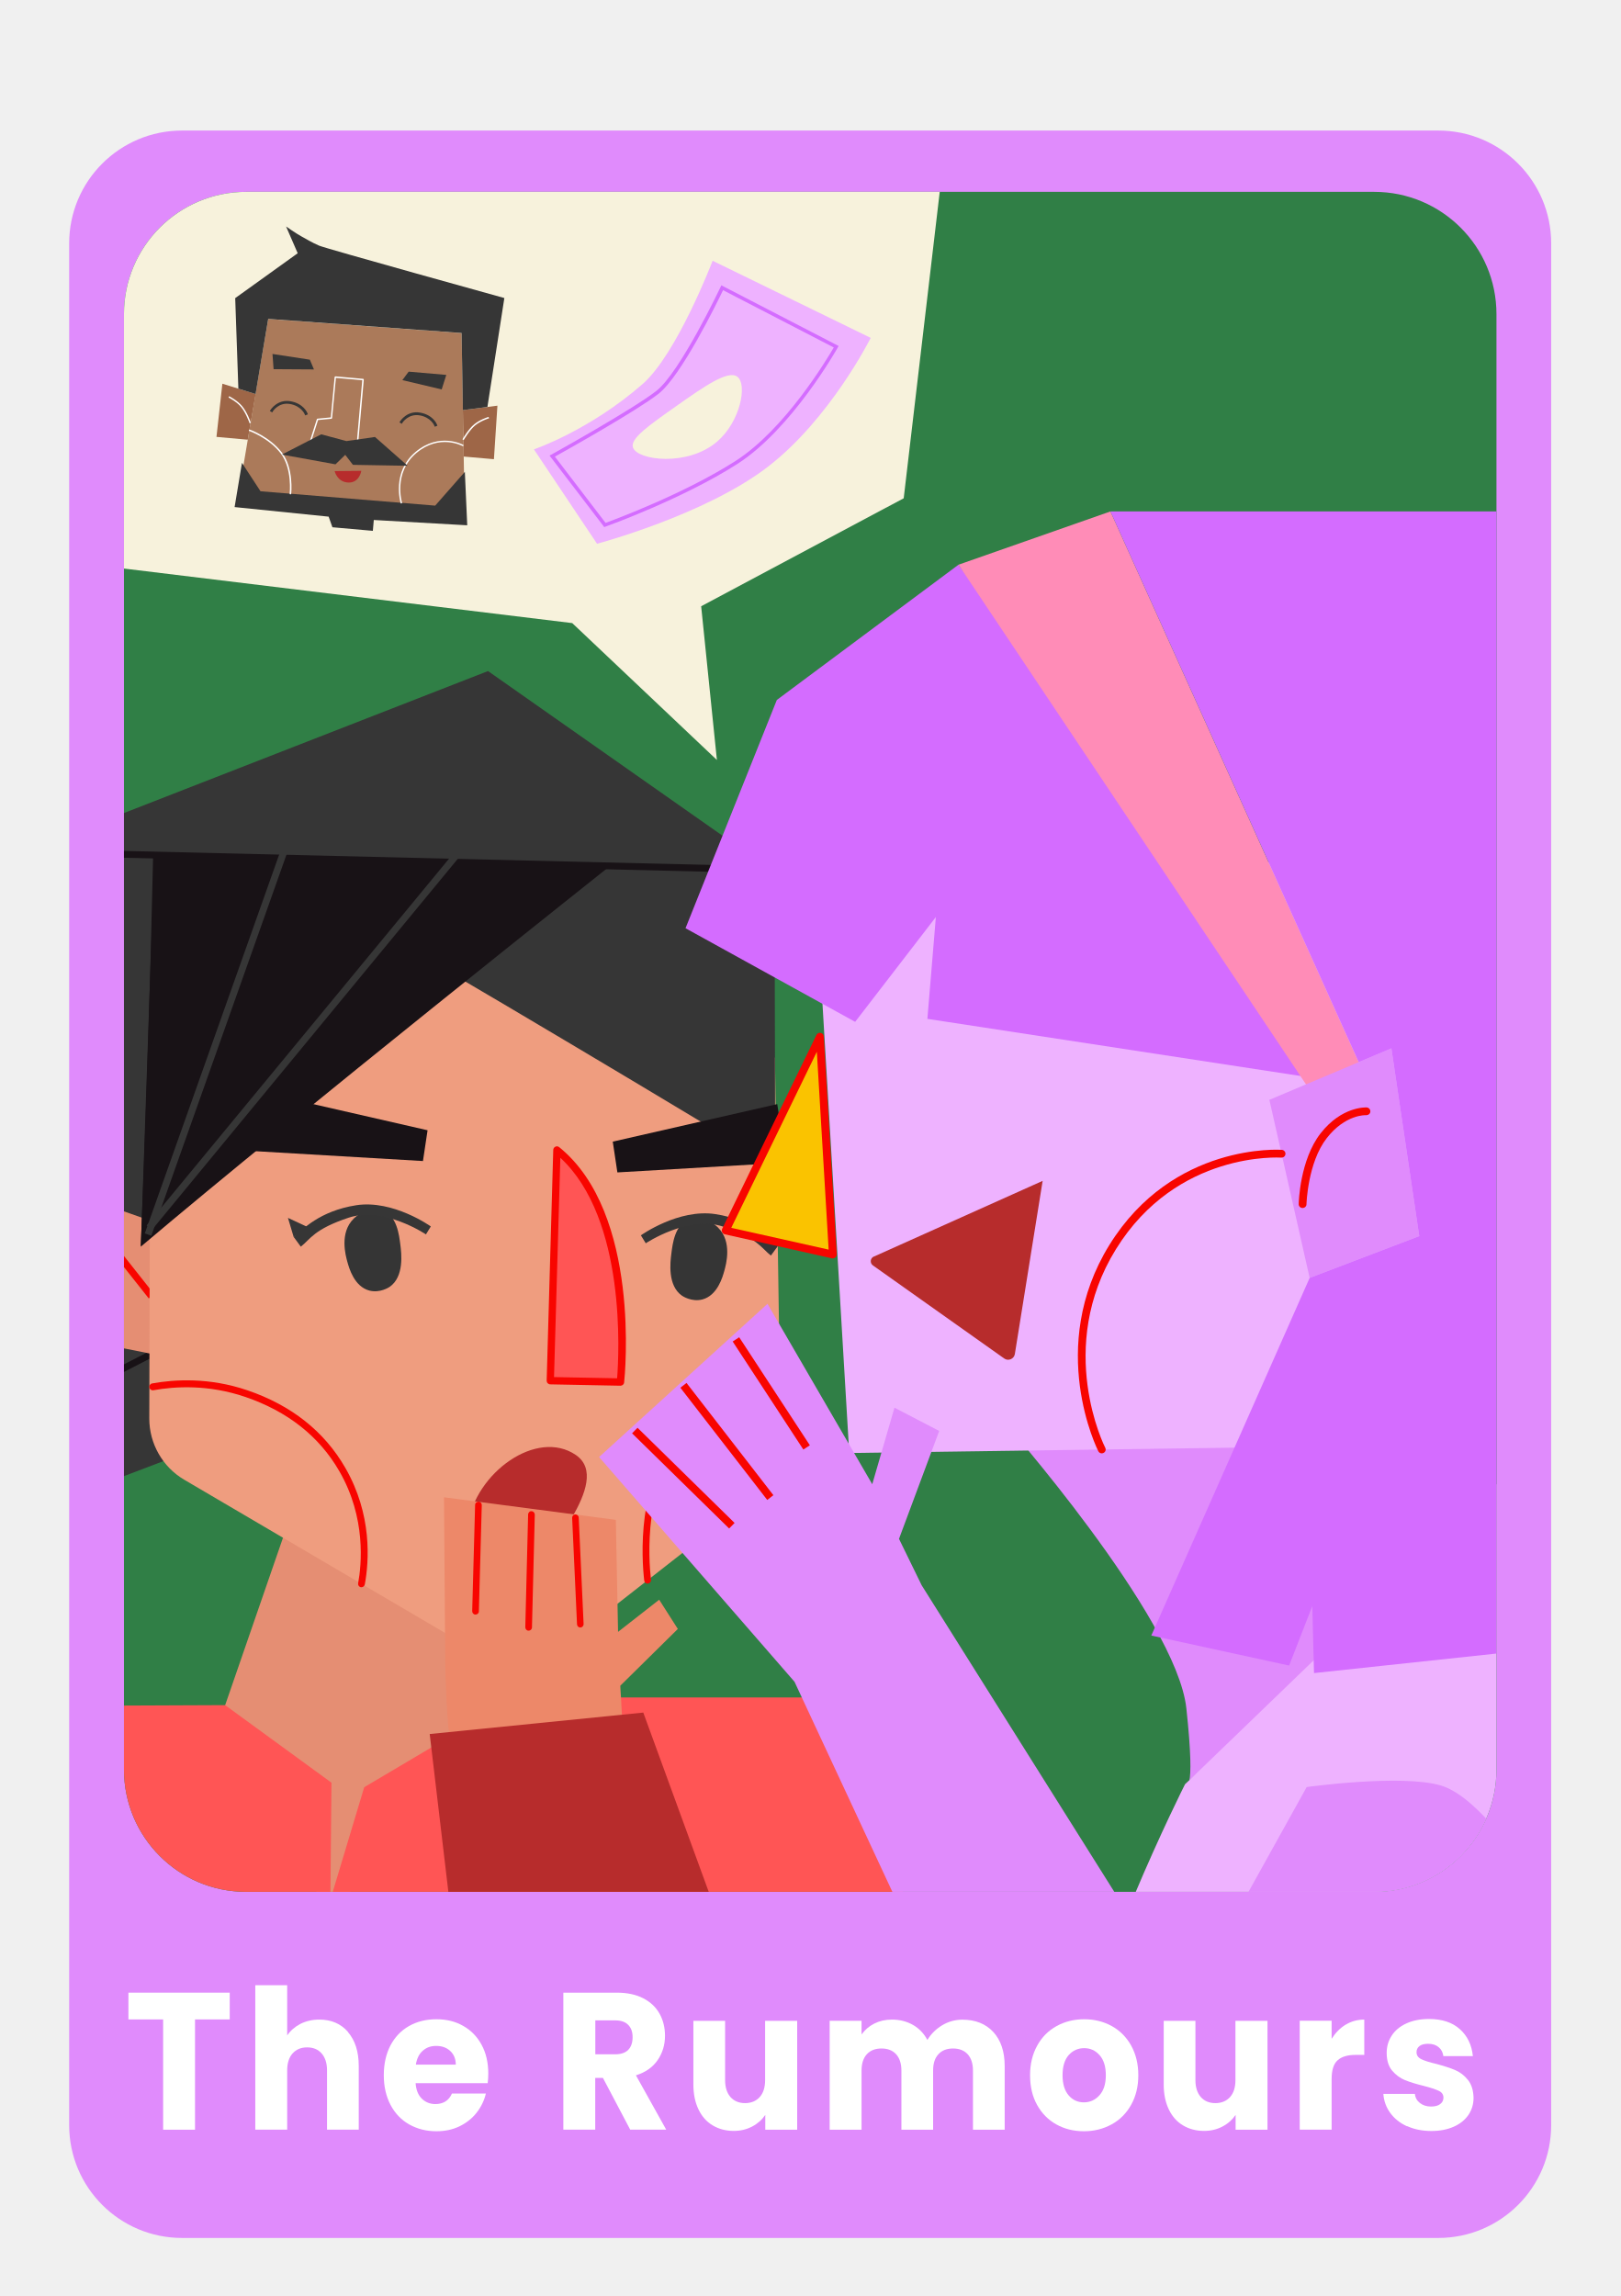
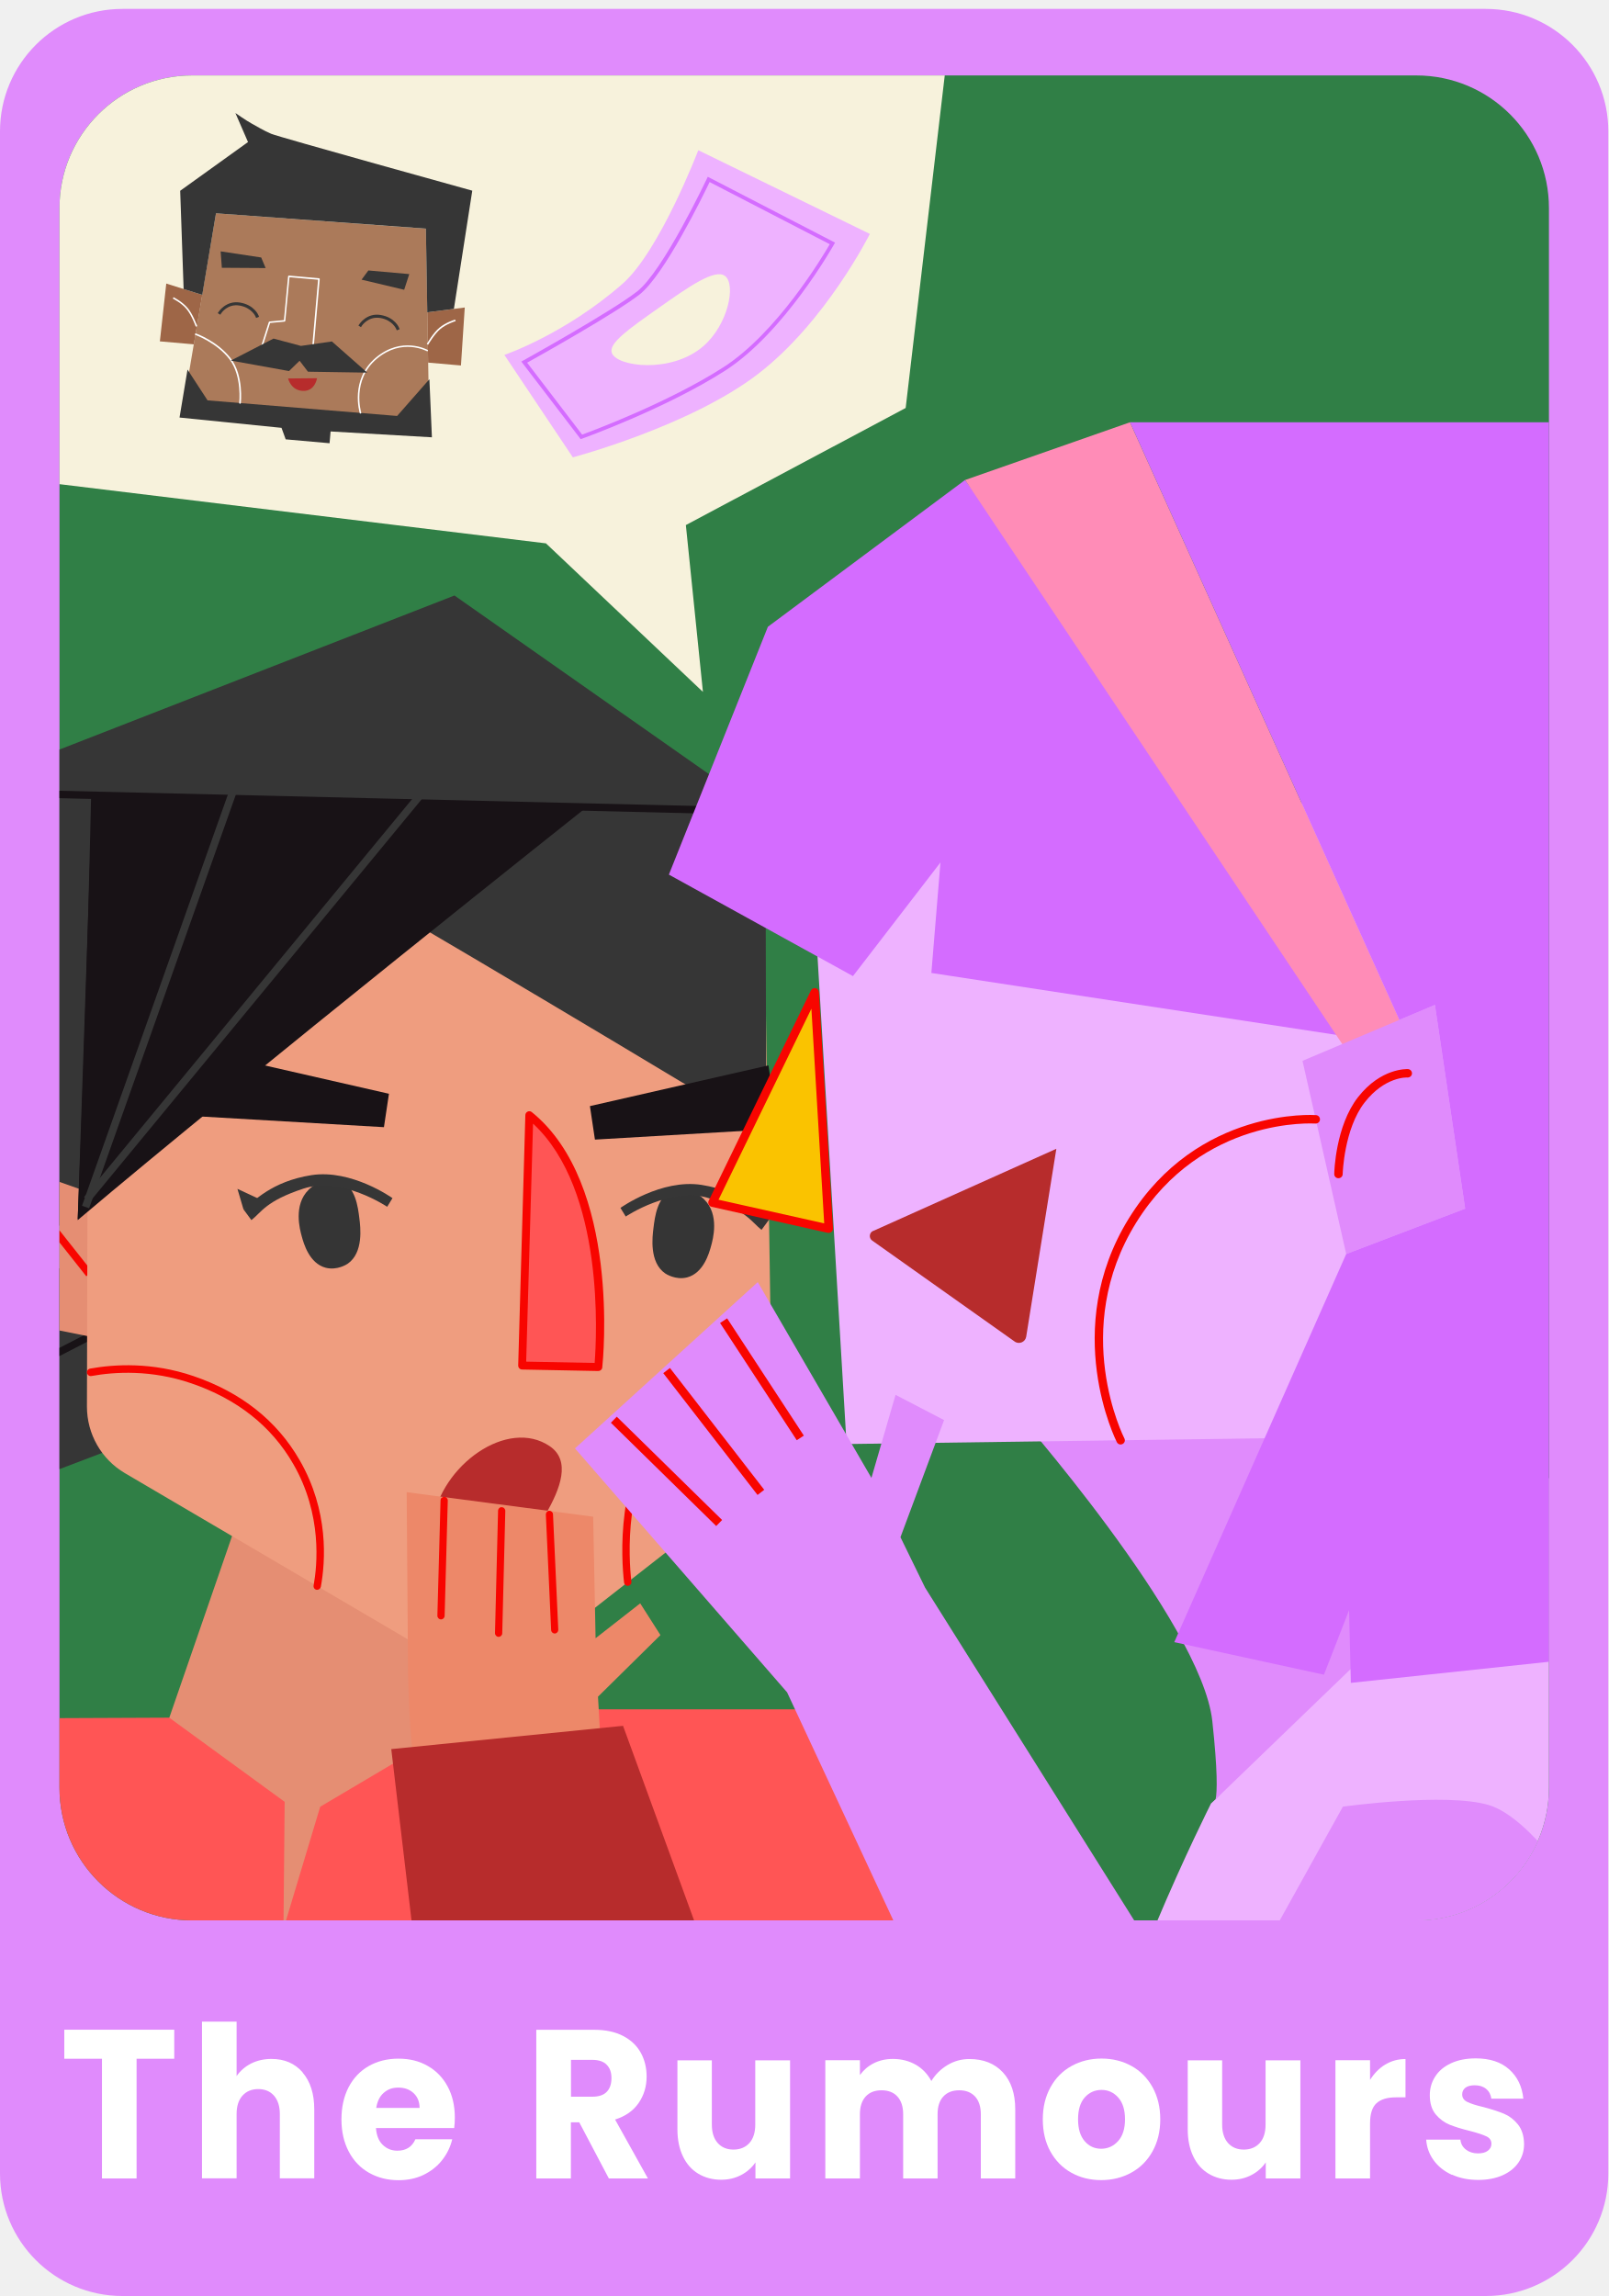
- <svg xmlns="http://www.w3.org/2000/svg" id="Layer_2" data-name="Layer 2" viewBox="0 0 189.52 268.55">
+ <svg xmlns="http://www.w3.org/2000/svg" id="Layer_2" data-name="Layer 2" viewBox="0 0 173.34 247.45">
  <defs>
    <style>
      .cls-1 {
        fill: #fff;
      }

      .cls-2 {
        fill: #181216;
      }

      .cls-3 {
        fill: #ef9d7f;
      }

      .cls-4 {
        fill: #363636;
      }

      .cls-5 {
        fill: #ed8869;
      }

      .cls-6 {
        fill: #eeb2ff;
      }

      .cls-7 {
        fill: #fac300;
      }

      .cls-8 {
        fill: #f55;
      }

      .cls-9 {
        fill: #e58e73;
      }

      .cls-10 {
        fill: #f7f2dc;
      }

      .cls-11 {
        fill: #f80500;
      }

      .cls-12 {
        fill: #ab7a5a;
      }

      .cls-13 {
        fill: #307f46;
      }

      .cls-14 {
        clip-path: url(#clippath);
      }

      .cls-15 {
        fill: #ff8cb7;
      }

      .cls-16 {
        fill: none;
      }

      .cls-17 {
        fill: #353535;
      }

      .cls-18 {
        fill: #9e6647;
      }

      .cls-19 {
        fill: #b72c2c;
      }

      .cls-20 {
        fill: #e08bfc;
      }

      .cls-21 {
        fill: #d46cff;
      }
    </style>
    <clipPath id="clippath">
-       <rect class="cls-16" x="14.5" y="22.44" width="160.53" height="198.84" rx="14.3" ry="14.3" />
+       <rect class="cls-16" x="6.41" y="8.13" width="160.53" height="198.84" rx="14.3" ry="14.3" />
    </clipPath>
  </defs>
-   <rect class="cls-20" x="8.09" y="15.27" width="173.34" height="246.49" rx="13.2" ry="13.2" />
+   <rect class="cls-20" y=".96" width="173.34" height="246.49" rx="13.2" ry="13.2" />
  <g>
-     <path class="cls-1" d="M26.87,233.07v3.13h-4.06v12.9h-3.73v-12.9h-4.06v-3.13h11.85Z" />
-     <path class="cls-1" d="M40.69,237.67c.84,.97,1.27,2.29,1.27,3.98v7.44h-3.71v-6.92c0-.85-.21-1.51-.63-1.99s-.99-.71-1.7-.71-1.28,.24-1.7,.71c-.42,.47-.63,1.13-.63,1.99v6.92h-3.73v-16.89h3.73v5.87c.38-.56,.9-1.01,1.55-1.35,.66-.33,1.39-.5,2.21-.5,1.4,0,2.52,.48,3.36,1.45Z" />
-     <path class="cls-1" d="M57.06,243.66h-8.45c.06,.79,.3,1.4,.73,1.81,.43,.42,.96,.63,1.58,.63,.93,0,1.58-.41,1.94-1.23h3.97c-.2,.84-.57,1.59-1.1,2.26s-1.2,1.19-2,1.58c-.8,.38-1.69,.57-2.68,.57-1.19,0-2.25-.27-3.19-.8-.93-.53-1.66-1.29-2.18-2.28-.52-.99-.79-2.15-.79-3.47s.26-2.48,.77-3.47c.52-.99,1.24-1.75,2.17-2.28,.93-.53,2-.8,3.21-.8s2.23,.26,3.14,.78c.92,.52,1.63,1.25,2.15,2.21s.78,2.08,.78,3.36c0,.37-.02,.75-.07,1.14Zm-3.75-2.17c0-.67-.22-1.2-.65-1.6s-.98-.59-1.64-.59-1.15,.19-1.58,.57c-.43,.38-.69,.92-.8,1.62h4.67Z" />
-     <path class="cls-1" d="M73.71,249.09l-3.19-6.05h-.9v6.05h-3.73v-16.02h6.26c1.21,0,2.24,.22,3.09,.66,.85,.44,1.49,1.05,1.91,1.81s.63,1.62,.63,2.57c0,1.07-.29,2.02-.86,2.85-.58,.84-1.42,1.43-2.54,1.78l3.54,6.35h-4.21Zm-4.08-8.81h2.31c.68,0,1.2-.17,1.54-.52,.34-.35,.51-.84,.51-1.48s-.17-1.09-.51-1.44c-.34-.35-.85-.53-1.54-.53h-2.31v3.97Z" />
-     <path class="cls-1" d="M93.24,236.36v12.74h-3.73v-1.73c-.38,.56-.89,1.02-1.54,1.36-.65,.34-1.36,.51-2.15,.51-.93,0-1.75-.22-2.47-.65s-1.27-1.06-1.66-1.88c-.39-.82-.59-1.79-.59-2.9v-7.44h3.71v6.92c0,.85,.21,1.51,.63,1.99,.42,.47,.99,.71,1.7,.71s1.3-.24,1.72-.71,.63-1.13,.63-1.99v-6.92h3.73Z" />
-     <path class="cls-1" d="M116.17,237.66c.89,.96,1.34,2.29,1.34,4v7.44h-3.71v-6.92c0-.82-.21-1.46-.62-1.91-.42-.45-.99-.67-1.71-.67s-1.3,.22-1.71,.67c-.42,.45-.62,1.08-.62,1.91v6.92h-3.71v-6.92c0-.82-.21-1.46-.62-1.91-.41-.45-.99-.67-1.71-.67s-1.3,.22-1.71,.67c-.41,.45-.62,1.08-.62,1.91v6.92h-3.73v-12.74h3.73v1.6c.38-.53,.87-.96,1.48-1.27s1.3-.47,2.07-.47c.92,0,1.73,.21,2.46,.62,.72,.41,1.28,1,1.69,1.76,.42-.7,1-1.27,1.72-1.71,.73-.44,1.52-.66,2.38-.66,1.51,0,2.72,.48,3.61,1.44Z" />
-     <path class="cls-1" d="M123.55,248.48c-.95-.53-1.7-1.29-2.25-2.28-.55-.99-.82-2.15-.82-3.47s.28-2.46,.83-3.46c.55-1,1.31-1.76,2.27-2.29,.96-.53,2.04-.8,3.23-.8s2.27,.27,3.23,.8c.96,.53,1.72,1.3,2.27,2.29,.55,1,.83,2.15,.83,3.46s-.28,2.46-.84,3.46-1.32,1.76-2.29,2.29c-.97,.53-2.05,.8-3.24,.8s-2.27-.27-3.22-.8Zm5.04-3.4c.5-.55,.75-1.33,.75-2.35s-.24-1.8-.73-2.35-1.09-.82-1.8-.82-1.33,.27-1.81,.81c-.48,.54-.72,1.33-.72,2.36s.24,1.8,.71,2.35,1.07,.82,1.78,.82,1.32-.27,1.82-.82Z" />
-     <path class="cls-1" d="M148.25,236.36v12.74h-3.73v-1.73c-.38,.56-.89,1.02-1.54,1.36-.65,.34-1.36,.51-2.15,.51-.93,0-1.75-.22-2.47-.65s-1.27-1.06-1.66-1.88c-.39-.82-.59-1.79-.59-2.9v-7.44h3.71v6.92c0,.85,.21,1.51,.63,1.99,.42,.47,.99,.71,1.7,.71s1.3-.24,1.72-.71,.63-1.13,.63-1.99v-6.92h3.73Z" />
-     <path class="cls-1" d="M157.39,236.82c.65-.4,1.38-.6,2.18-.6v4.13h-1.03c-.93,0-1.63,.21-2.09,.63-.47,.42-.7,1.15-.7,2.2v5.91h-3.73v-12.74h3.73v2.12c.44-.7,.98-1.25,1.64-1.66Z" />
-     <path class="cls-1" d="M164.57,248.7c-.83-.38-1.48-.9-1.96-1.56-.48-.66-.75-1.4-.81-2.23h3.69c.04,.44,.24,.8,.59,1.07,.35,.27,.78,.41,1.29,.41,.47,0,.83-.09,1.08-.29,.25-.19,.38-.44,.38-.74,0-.37-.18-.64-.55-.81-.36-.17-.95-.37-1.77-.58-.87-.21-1.6-.44-2.18-.67-.58-.24-1.08-.61-1.51-1.12-.42-.51-.63-1.2-.63-2.07,0-.73,.19-1.4,.58-2,.38-.6,.95-1.08,1.7-1.43,.75-.35,1.64-.53,2.67-.53,1.53,0,2.73,.4,3.61,1.19,.88,.79,1.39,1.84,1.52,3.15h-3.45c-.06-.44-.24-.79-.56-1.05-.31-.26-.72-.39-1.23-.39-.44,0-.77,.09-1,.26-.23,.18-.35,.42-.35,.72,0,.37,.19,.64,.56,.82s.95,.37,1.74,.55c.9,.24,1.64,.48,2.21,.72,.57,.24,1.07,.62,1.49,1.14,.43,.53,.65,1.23,.67,2.11,0,.75-.2,1.41-.6,2-.4,.59-.98,1.05-1.72,1.38-.75,.33-1.62,.5-2.61,.5-1.06,0-2.01-.19-2.84-.57Z" />
+     <path class="cls-1" d="M18.78,218.75v3.13h-4.06v12.9h-3.73v-12.9H6.93v-3.13h11.85Z" />
+     <path class="cls-1" d="M32.6,223.35c.84,.97,1.27,2.29,1.27,3.98v7.44h-3.71v-6.92c0-.85-.21-1.51-.63-1.99s-.99-.71-1.7-.71-1.28,.24-1.7,.71c-.42,.47-.63,1.13-.63,1.99v6.92h-3.73v-16.89h3.73v5.87c.38-.56,.9-1.01,1.55-1.35,.66-.33,1.39-.5,2.21-.5,1.4,0,2.52,.48,3.36,1.45Z" />
+     <path class="cls-1" d="M48.97,229.35h-8.45c.06,.79,.3,1.4,.73,1.81,.43,.42,.96,.63,1.58,.63,.93,0,1.58-.41,1.94-1.23h3.97c-.2,.84-.57,1.59-1.1,2.26s-1.2,1.19-2,1.58c-.8,.38-1.69,.57-2.68,.57-1.19,0-2.25-.27-3.19-.8-.93-.53-1.66-1.29-2.18-2.28-.52-.99-.79-2.15-.79-3.47s.26-2.48,.77-3.47c.52-.99,1.24-1.75,2.17-2.28,.93-.53,2-.8,3.21-.8s2.23,.26,3.14,.78c.92,.52,1.63,1.25,2.15,2.21s.78,2.08,.78,3.36c0,.37-.02,.75-.07,1.14Zm-3.75-2.17c0-.67-.22-1.2-.65-1.6s-.98-.59-1.64-.59-1.15,.19-1.58,.57c-.43,.38-.69,.92-.8,1.62h4.67Z" />
+     <path class="cls-1" d="M65.62,234.78l-3.19-6.05h-.9v6.05h-3.73v-16.02h6.26c1.21,0,2.24,.22,3.09,.66,.85,.44,1.49,1.05,1.91,1.81s.63,1.62,.63,2.57c0,1.07-.29,2.02-.86,2.85-.58,.84-1.42,1.43-2.54,1.78l3.54,6.35h-4.21Zm-4.08-8.81h2.31c.68,0,1.2-.17,1.54-.52,.34-.35,.51-.84,.51-1.48s-.17-1.09-.51-1.44c-.34-.35-.85-.53-1.54-.53h-2.31v3.97Z" />
+     <path class="cls-1" d="M85.15,222.04v12.74h-3.73v-1.73c-.38,.56-.89,1.02-1.54,1.36-.65,.34-1.36,.51-2.15,.51-.93,0-1.75-.22-2.47-.65s-1.27-1.06-1.66-1.88c-.39-.82-.59-1.79-.59-2.9v-7.44h3.71v6.92c0,.85,.21,1.51,.63,1.99,.42,.47,.99,.71,1.7,.71s1.3-.24,1.72-.71,.63-1.13,.63-1.99v-6.92h3.73Z" />
+     <path class="cls-1" d="M108.08,223.34c.89,.96,1.34,2.29,1.34,4v7.44h-3.71v-6.92c0-.82-.21-1.46-.62-1.91-.42-.45-.99-.67-1.71-.67s-1.3,.22-1.71,.67c-.42,.45-.62,1.08-.62,1.91v6.92h-3.71v-6.92c0-.82-.21-1.46-.62-1.91-.41-.45-.99-.67-1.71-.67s-1.3,.22-1.71,.67c-.41,.45-.62,1.08-.62,1.91v6.92h-3.73v-12.74h3.73v1.6c.38-.53,.87-.96,1.48-1.27s1.3-.47,2.07-.47c.92,0,1.73,.21,2.46,.62,.72,.41,1.28,1,1.69,1.76,.42-.7,1-1.27,1.72-1.71,.73-.44,1.52-.66,2.38-.66,1.51,0,2.72,.48,3.61,1.44Z" />
+     <path class="cls-1" d="M115.46,234.16c-.95-.53-1.7-1.29-2.25-2.28-.55-.99-.82-2.15-.82-3.47s.28-2.46,.83-3.46c.55-1,1.31-1.76,2.27-2.29,.96-.53,2.04-.8,3.23-.8s2.27,.27,3.23,.8c.96,.53,1.72,1.3,2.27,2.29,.55,1,.83,2.15,.83,3.46s-.28,2.46-.84,3.46-1.32,1.76-2.29,2.29c-.97,.53-2.05,.8-3.24,.8s-2.27-.27-3.22-.8Zm5.04-3.4c.5-.55,.75-1.33,.75-2.35s-.24-1.8-.73-2.35-1.09-.82-1.8-.82-1.33,.27-1.81,.81c-.48,.54-.72,1.33-.72,2.36s.24,1.8,.71,2.35,1.07,.82,1.78,.82,1.32-.27,1.82-.82Z" />
+     <path class="cls-1" d="M140.15,222.04v12.74h-3.73v-1.73c-.38,.56-.89,1.02-1.54,1.36-.65,.34-1.36,.51-2.15,.51-.93,0-1.75-.22-2.47-.65s-1.27-1.06-1.66-1.88c-.39-.82-.59-1.79-.59-2.9v-7.44h3.71v6.92c0,.85,.21,1.51,.63,1.99,.42,.47,.99,.71,1.7,.71s1.3-.24,1.72-.71,.63-1.13,.63-1.99v-6.92h3.73Z" />
+     <path class="cls-1" d="M149.3,222.51c.65-.4,1.38-.6,2.18-.6v4.13h-1.03c-.93,0-1.63,.21-2.09,.63-.47,.42-.7,1.15-.7,2.2v5.91h-3.73v-12.74h3.73v2.12c.44-.7,.98-1.25,1.64-1.66Z" />
+     <path class="cls-1" d="M156.48,234.39c-.83-.38-1.48-.9-1.96-1.56-.48-.66-.75-1.4-.81-2.23h3.69c.04,.44,.24,.8,.59,1.07,.35,.27,.78,.41,1.29,.41,.47,0,.83-.09,1.08-.29,.25-.19,.38-.44,.38-.74,0-.37-.18-.64-.55-.81-.36-.17-.95-.37-1.77-.58-.87-.21-1.6-.44-2.18-.67-.58-.24-1.08-.61-1.51-1.12-.42-.51-.63-1.2-.63-2.07,0-.73,.19-1.4,.58-2,.38-.6,.95-1.08,1.7-1.43,.75-.35,1.64-.53,2.67-.53,1.53,0,2.73,.4,3.61,1.19,.88,.79,1.39,1.84,1.52,3.15h-3.45c-.06-.44-.24-.79-.56-1.05-.31-.26-.72-.39-1.23-.39-.44,0-.77,.09-1,.26-.23,.18-.35,.42-.35,.72,0,.37,.19,.64,.56,.82s.95,.37,1.74,.55c.9,.24,1.64,.48,2.21,.72,.57,.24,1.07,.62,1.49,1.14,.43,.53,.65,1.23,.67,2.11,0,.75-.2,1.41-.6,2-.4,.59-.98,1.05-1.72,1.38-.75,.33-1.62,.5-2.61,.5-1.06,0-2.01-.19-2.84-.57Z" />
  </g>
-   <rect class="cls-13" x="14.5" y="22.44" width="160.53" height="198.84" rx="14.3" ry="14.3" />
+   <rect class="cls-13" x="6.41" y="8.13" width="160.53" height="198.84" rx="14.3" ry="14.3" />
  <g class="cls-14">
    <g>
      <g>
        <g>
-           <polygon class="cls-4" points="6.45 151 -6.57 156.83 1.98 177.41 20.61 170.33 18.95 151 6.45 151" />
-           <path class="cls-2" d="M5.47,176.02l-2.23-10.3c-.04-.17,.05-.35,.21-.44l15.11-7.79,.36,.7-14.84,7.65,2.17,10.01-.77,.17Z" />
-           <path class="cls-2" d="M3.37,176.94l-3.9-12.62c-.05-.15,0-.31,.11-.41l9.46-8.51,.53,.59L.3,164.33l3.82,12.38-.75,.23Z" />
-         </g>
-         <polygon class="cls-4" points="89.68 101.38 57.08 78.49 3.82 99.26 9.68 143.57 23.91 151.92 89.68 101.38" />
-         <g>
-           <polygon class="cls-9" points="17.65 142.8 7.36 139.16 6.27 156.07 17.65 158.34 17.65 142.8" />
-           <path class="cls-11" d="M17.4,151.87l-4.86-6.14-2.9-1.21,.31-.74,3,1.25c.06,.03,.12,.07,.16,.12l4.92,6.22-.63,.5Z" />
-         </g>
-         <polygon class="cls-9" points="33.86 177.66 24.69 204.2 38.64 223.49 58.69 204.2 63.07 189.09 33.86 177.66" />
-         <path class="cls-8" d="M95.08,198.54c11.01,23.91,32.64,69.78,32.64,69.78l-152.15-1.72L-6.19,199.58l32.52-.14,12.44,9.07-.13,13.7,3.96-13.17,17.73-10.5" />
-         <path class="cls-3" d="M17.57,123.46l-.11,42.45c0,2.94,1.55,5.67,4.08,7.16l35.87,21.07c2.22,1.3,5.01,1.12,7.03-.47l22.86-17.88c2.58-2.02,4.06-5.14,4-8.42l-.66-43.64-31.77-19.19-41.3,18.91Z" />
-         <path class="cls-4" d="M45.7,109.72c15.48,8.91,44.97,26.7,44.97,26.7l-.08-35.04s-23.71,.23-33.87-.13c-3.66,3.17-7.36,5.31-11.02,8.47Z" />
-         <g>
-           <path class="cls-8" d="M65.13,134.51c-.26,8.99-.77,26.98-.77,26.98l8.21,.16s2.07-19.46-7.44-27.14Z" />
-           <path class="cls-11" d="M72.57,162.08h0l-8.21-.16c-.11,0-.22-.05-.3-.13-.08-.08-.12-.19-.12-.31l.77-26.98c0-.16,.1-.31,.25-.38,.15-.07,.32-.05,.45,.06,9.57,7.74,7.68,26.72,7.59,27.52-.02,.22-.21,.38-.43,.38Zm-7.77-1.01l7.38,.14c.21-2.7,1.11-18.62-6.64-25.79l-.74,25.65Z" />
-         </g>
-         <path class="cls-11" d="M42.28,185.65s-.05,0-.07,0c-.22-.04-.36-.25-.32-.47,.39-2.12,.96-7.64-2.2-13.1-2.35-4.08-6.05-7-11-8.69-4.31-1.47-8.22-1.24-10.75-.78-.22,.04-.43-.11-.47-.33s.11-.43,.33-.47c2.62-.47,6.68-.72,11.15,.81,5.13,1.75,8.98,4.8,11.43,9.05,3.17,5.49,2.79,10.91,2.29,13.65-.04,.19-.21,.33-.4,.33Z" />
-         <path class="cls-11" d="M75.75,185.23c-.2,0-.38-.15-.4-.36-.3-2.6-.89-11.58,4.12-17.82,3.88-4.82,8.87-6.58,11.5-7.21,.22-.06,.43,.08,.48,.3,.05,.22-.08,.43-.3,.48-2.53,.6-7.34,2.29-11.06,6.93-4.82,5.99-4.24,14.7-3.95,17.22,.03,.22-.13,.42-.35,.45-.02,0-.03,0-.05,0Z" />
-         <path class="cls-2" d="M71.58,101s-36.72,29.15-55.1,44.7c.5-14.34,1.55-45.11,1.55-45.11l53.56,.41Z" />
-         <polygon class="cls-2" points="49.47 135.8 29.75 134.64 30.77 127.8 50.01 132.2 49.47 135.8" />
-         <polygon class="cls-2" points="72.21 137.13 91.94 135.98 90.91 129.14 71.67 133.53 72.21 137.13" />
-         <path class="cls-19" d="M67.35,170.18c-4.55-3.11-11.74,2.05-12.64,8.19-.9,6.14,8.93,6.36,8.64,5.36-.46-1.57,8.55-10.44,4-13.55Z" />
-         <g>
-           <g>
-             <path class="cls-5" d="M52.76,204.31c-.52-2.09-.68-9.49-.68-9.49l-.15-19.69,20.1,2.64,.26,13.1,4.81-3.76,2.18,3.42-6.73,6.64,.37,6.47s-.33,.45-.44,.57c-6.57,.03-13.15,.07-19.72,.1Z" />
-             <path class="cls-11" d="M55.62,188.85h-.01c-.21,0-.38-.18-.38-.4l.34-12.43c0-.21,.15-.36,.4-.38,.21,0,.38,.18,.38,.4l-.34,12.43c0,.21-.18,.38-.39,.38Z" />
-             <path class="cls-11" d="M67.88,190.36c-.21,0-.38-.16-.39-.37l-.57-12.46c0-.21,.16-.39,.37-.4,.2,0,.39,.16,.4,.37l.57,12.46c0,.21-.16,.39-.37,.4h-.02Z" />
-             <path class="cls-11" d="M61.82,190.73h0c-.21,0-.38-.18-.38-.4l.33-13.19c0-.21,.2-.42,.4-.38,.21,0,.38,.18,.38,.4l-.33,13.19c0,.21-.18,.38-.39,.38Z" />
-           </g>
-           <path class="cls-19" d="M50.26,202.82s7.01,59.33,10.52,88.99l39.39-23.21c-8.31-22.76-24.93-68.29-24.93-68.29l-24.99,2.51Z" />
-         </g>
-         <g>
-           <path class="cls-17" d="M41.37,142.54c-1.69,1.65-.94,4.33-.75,5.02,.21,.77,.81,2.92,2.58,3.39,1.25,.32,2.31-.39,2.37-.43,1.73-1.19,1.38-3.95,1.26-4.9-.15-1.23-.42-3.39-2.02-4.02-1.22-.48-2.65,.16-3.45,.94Z" />
-           <path class="cls-4" d="M35.18,145.82c1.12-.87,1.53-2.05,5.62-3.4s9.02,1.96,9.02,1.96l.57-.93s-4.4-3.15-8.73-2.48c-4.33,.68-6.28,2.87-7.31,3.71l.83,1.13Z" />
-           <polygon class="cls-4" points="33.68 142.45 34.35 144.69 36.09 143.57 33.68 142.45" />
-         </g>
-         <g>
-           <path class="cls-17" d="M83.98,143.58c1.69,1.65,.94,4.33,.75,5.02-.21,.77-.81,2.92-2.58,3.39-1.25,.32-2.31-.39-2.37-.43-1.73-1.19-1.38-3.95-1.26-4.9,.15-1.23,.42-3.39,2.02-4.02,1.22-.48,2.65,.16,3.45,.94Z" />
-           <path class="cls-4" d="M90.17,146.86c-1.12-.87-1.53-2.05-5.62-3.4-4.08-1.34-9.02,1.96-9.02,1.96l-.57-.93s4.4-3.15,8.73-2.48c4.33,.68,6.28,2.87,7.31,3.71l-.83,1.13Z" />
-           <polygon class="cls-4" points="91.67 143.49 91 145.73 89.26 144.61 91.67 143.49" />
-         </g>
-         <g>
-           <path class="cls-2" d="M71.6,101.09s-36.75,29.17-55.14,44.73c.46-11.09,.84-22.27,1.15-33.56,.11-4.09,.21-8.17,.3-12.24,17.89,.36,35.79,.72,53.68,1.08Z" />
-           <rect class="cls-2" x="46.9" y="57.38" width=".8" height="86.66" transform="translate(-54.52 145.59) rotate(-88.63)" />
-           <rect class="cls-4" x=".51" y="120.21" width="50.5" height=".81" transform="translate(-96.53 104.56) rotate(-70.47)" />
-           <polygon class="cls-4" points="17.78 143.84 17.15 143.33 17.41 143.01 53.96 98.69 54.58 99.2 54.32 99.51 17.78 143.84" />
-         </g>
-       </g>
-       <polygon class="cls-10" points="13.29 12.83 110.18 20.17 105.7 58.28 82.01 70.91 83.85 88.89 66.93 72.88 8.09 65.72 13.29 12.83" />
-       <g>
-         <path class="cls-20" d="M117.11,165.93s20.5,23.2,21.65,33.89c1.15,10.69-.16,8.9-.16,8.9l32.51-28.81-14.54-20.44-39.45,6.45Z" />
-         <polygon class="cls-6" points="94.86 94.93 99.33 169.95 173.02 168.92 170.13 106.82 112.41 91.01 94.86 94.93" />
-         <polygon class="cls-21" points="112.11 66.05 90.86 81.87 80.18 108.57 100.02 119.52 109.46 107.26 108.47 119.17 157.2 126.63 112.11 66.05" />
-         <polygon class="cls-15" points="112.11 66.05 129.88 59.82 159.43 125.38 153.24 127.56 112.11 66.05" />
-         <polygon class="cls-20" points="148.47 128.64 162.74 122.62 166 144.58 153.18 149.47 148.47 128.64" />
-         <g>
-           <polygon class="cls-7" points="95.89 121.27 84.87 143.93 97.41 146.74 95.89 121.27" />
-           <path class="cls-11" d="M97.41,147.19s-.07,0-.1-.01l-12.53-2.81c-.14-.03-.25-.12-.31-.25-.06-.12-.06-.27,0-.4l11.02-22.66c.09-.19,.29-.29,.5-.25,.2,.04,.35,.21,.36,.42l1.52,25.47c0,.14-.05,.28-.16,.37-.08,.07-.19,.11-.29,.11Zm-11.88-3.58l11.39,2.55-1.38-23.14-10.01,20.59Z" />
-         </g>
-         <path class="cls-6" d="M138.59,208.72s-11.4,22.6-13.32,36.26c-1.93,13.66-2.71,59.44-2.71,59.44l101.27-22.92-40.84-115.59-44.4,42.81Z" />
-         <path class="cls-11" d="M152.35,141.29h-.01c-.25,0-.45-.21-.44-.46,0-.21,.14-5.17,2.56-8.27,2.47-3.16,5.27-3.03,5.39-3.03,.25,.02,.44,.23,.43,.48-.02,.25-.21,.42-.48,.43-.1-.02-2.46-.09-4.62,2.68-2.23,2.86-2.37,7.68-2.37,7.73,0,.25-.21,.44-.45,.44Z" />
-         <polygon class="cls-21" points="129.88 59.82 158.92 124.23 162.74 122.62 166 144.58 153.18 149.47 134.66 191.3 150.78 194.81 153.49 187.85 153.69 195.69 178.65 193.02 178.93 183.67 185.22 191.54 212.09 178.72 186.78 116.62 177.6 59.82 129.88 59.82" />
-         <path class="cls-19" d="M102.2,146.98l19.75-8.86-3.25,20.25c-.09,.58-.77,.87-1.25,.52l-15.35-10.88c-.38-.27-.32-.85,.1-1.04Z" />
-         <path class="cls-11" d="M128.86,169.99c-.16,0-.32-.09-.4-.25-.06-.12-6.12-12.14,1.3-24.13,7.43-12,20.05-11.13,20.17-11.12,.25,.02,.44,.24,.42,.49-.02,.25-.23,.43-.49,.42-.12,0-12.19-.82-19.33,10.7-7.15,11.55-1.32,23.12-1.26,23.23,.12,.22,.03,.5-.2,.61-.07,.03-.14,.05-.21,.05Z" />
-         <path class="cls-20" d="M152.84,209.02s11.08-1.54,15.69-.18c4.61,1.36,10.06,10.06,10.06,10.06l-31.53,71.12-30.84-15.06,36.62-65.95Z" />
-         <g>
-           <path class="cls-20" d="M145.41,245.28s-4.74,10.13-8.39,13.25c-3.65,3.13-13.92,2.95-13.92,2.95l-30.17-64.77-22.86-26.29,19.7-17.92,12.25,21.1,2.6-8.95,5.23,2.72-4.7,12.62,2.65,5.43,37.6,59.84Z" />
-           <g>
-             <line class="cls-20" x1="86.33" y1="157.03" x2="94.1" y2="168.91" />
-             <rect class="cls-11" x="89.76" y="155.42" width=".91" height="15.1" transform="translate(-74.5 75.98) rotate(-33.19)" />
-           </g>
-           <g>
-             <line class="cls-20" x1="80.22" y1="162.39" x2="89.83" y2="174.79" />
-             <rect class="cls-11" x="84.57" y="160.29" width=".91" height="16.6" transform="translate(-85.41 87.32) rotate(-37.74)" />
-           </g>
-           <g>
-             <line class="cls-20" x1="74.57" y1="167.64" x2="85.28" y2="178.13" />
-             <rect class="cls-11" x="79.47" y="164.93" width=".91" height="15.9" transform="translate(-99.47 108.91) rotate(-45.56)" />
-           </g>
-         </g>
-       </g>
-       <g>
-         <polygon class="cls-12" points="31.37 37.31 53.99 38.96 54.37 61.2 27.67 59.18 31.37 37.31" />
-         <g>
-           <polygon class="cls-18" points="54.14 47.97 58.18 47.45 57.77 53.71 54.23 53.4 54.14 47.97" />
-           <path class="cls-1" d="M54.23,51.47l-.14-.08,.04-.07s.65-1.13,1.33-1.69c.67-.55,1.57-.83,1.61-.84l.08-.02,.05,.16-.08,.02s-.9,.28-1.55,.81c-.65,.54-1.28,1.63-1.29,1.64l-.04,.07Z" />
-         </g>
-         <g>
-           <polygon class="cls-18" points="29.9 46.09 26.01 44.88 25.32 51.1 28.98 51.43 29.9 46.09" />
-           <path class="cls-1" d="M29.2,49.52l-.03-.08s-.43-1.2-.98-1.84c-.54-.64-1.38-1.06-1.39-1.07l-.07-.04,.07-.15,.07,.04s.87,.44,1.44,1.11c.57,.66,.99,1.84,1.01,1.89l.03,.08-.16,.06Z" />
-         </g>
-         <path class="cls-4" d="M54.14,47.97l2.87-.37,1.98-12.74s-20.85-5.78-21.67-6.13-1.55-.8-2.1-1.1c-.56-.3-1.76-1.14-1.76-1.14l1.36,3.13-7.31,5.25,.37,10.59,2.01,.63,1.48-8.79,22.62,1.65,.15,9.01Z" />
-         <polygon class="cls-4" points="51.66 45.55 52.2 43.85 47.8 43.47 47.06 44.46 51.66 45.55" />
-         <polygon class="cls-4" points="32 43.18 31.87 41.4 36.24 42.07 36.72 43.21 32 43.18" />
-         <path class="cls-1" d="M41.78,52.18h0l-5.54-.25s-.05-.01-.06-.04c-.01-.02-.02-.05-.01-.07l.89-2.79s.04-.05,.07-.06l1.56-.15,.45-4.73s.04-.07,.09-.07l3.24,.29s.04,.01,.06,.03c.01,.02,.02,.04,.02,.06l-.68,7.7s-.04,.08-.08,.08Zm-5.42-.41l5.35,.24,.66-7.54-3.08-.27-.45,4.71s-.04,.07-.07,.07l-1.57,.15-.84,2.63Zm2.4-2.87h0Z" />
-         <path class="cls-4" d="M35.69,48.58l-.06-.15s-.4-.95-1.72-1.18c-1.32-.22-1.98,.84-1.99,.85l-.08,.14-.28-.17,.09-.14s.8-1.26,2.32-1c1.52,.26,1.96,1.33,1.98,1.38l.06,.15-.3,.12Z" />
-         <path class="cls-4" d="M50.85,49.91l-.06-.15s-.4-.96-1.72-1.18c-1.31-.21-1.98,.84-1.99,.85l-.08,.14-.28-.17,.09-.14s.8-1.27,2.32-1c1.52,.26,1.96,1.34,1.97,1.38l.06,.15-.3,.12Z" />
-         <polygon class="cls-4" points="28.3 54.14 30.47 57.46 50.9 59.14 54.37 55.19 54.65 61.44 43.72 60.82 43.61 62.09 38.88 61.67 38.44 60.43 27.44 59.31 28.3 54.14" />
-         <path class="cls-19" d="M39.14,55.1l3.12-.03s-.21,1.42-1.52,1.37-1.6-1.34-1.6-1.34Z" />
-         <path class="cls-1" d="M46.94,58.9s-.07-.02-.08-.06c-.01-.04-1.08-3.6,1.73-5.97,2.81-2.37,5.56-.85,5.59-.84,.04,.02,.05,.07,.03,.11-.02,.04-.07,.05-.11,.03-.03-.01-2.68-1.47-5.4,.82-2.73,2.3-1.69,5.76-1.68,5.79,.01,.04,0,.09-.05,.1,0,0-.02,0-.02,0Z" />
-         <path class="cls-1" d="M33.95,57.83h0s-.08-.05-.07-.09c0-.03,.33-2.9-1.05-4.71-1.39-1.81-3.65-2.61-3.67-2.62-.04-.02-.07-.06-.05-.11,.02-.04,.06-.07,.11-.05,.02,0,2.33,.83,3.75,2.68,1.42,1.86,1.09,4.79,1.09,4.82,0,.04-.04,.07-.08,.07Z" />
-         <polygon class="cls-4" points="32.97 53.17 37.57 50.8 40.52 51.59 43.86 51.11 47.68 54.48 41.28 54.37 40.38 53.2 39.24 54.31 32.97 53.17" />
-       </g>
-       <g>
-         <path class="cls-6" d="M101.84,39.52s-4.73,9.47-12.06,15.1c-7.33,5.63-19.95,8.98-19.95,8.98l-7.38-11.04s6.49-2.2,12.72-7.65c4.02-3.52,8.18-14.41,8.18-14.41l18.49,9.02Z" />
-         <path class="cls-10" d="M79.07,47.52c3.26-2.3,6.1-4.29,7.18-3.45,1.19,.92,.33,5.25-2.36,7.57-3.45,2.98-9.37,2.21-9.86,.69-.33-1.03,1.82-2.54,5.04-4.81Z" />
-         <path class="cls-21" d="M70.68,61.66l-.09-.12-6.31-8.25,.21-.12c.09-.05,9.46-5.25,12.27-7.44,2.79-2.17,7.47-12.06,7.52-12.16l.09-.2,.19,.1,13.53,7-.11,.19c-.05,.09-5.36,9.53-11.76,13.62-6.38,4.08-15.32,7.29-15.41,7.32l-.14,.05Zm-5.77-8.24l5.92,7.74c1.18-.43,9.29-3.46,15.18-7.23,5.81-3.71,10.73-11.94,11.51-13.29l-12.95-6.7c-.7,1.46-4.88,10.03-7.55,12.12-2.6,2.02-10.7,6.56-12.12,7.35Z" />
+           <polygon class="cls-4" points="-1.65 136.69 -14.66 142.51 -6.11 163.1 12.52 156.01 10.86 136.69 -1.65 136.69" />
+           <path class="cls-2" d="M-2.62,161.7l-2.23-10.3c-.04-.17,.05-.35,.21-.44l15.11-7.79,.36,.7-14.84,7.65,2.17,10.01-.77,.17Z" />
+           <path class="cls-2" d="M-4.72,162.62l-3.9-12.62c-.05-.15,0-.31,.11-.41L.95,141.09l.53,.59-9.27,8.34,3.82,12.38-.75,.23Z" />
+         </g>
+         <polygon class="cls-4" points="81.58 87.06 48.98 64.18 -4.28 84.95 1.58 129.25 15.82 137.61 81.58 87.06" />
+         <g>
+           <polygon class="cls-9" points="9.55 128.49 -.74 124.85 -1.82 141.75 9.55 144.02 9.55 128.49" />
+           <path class="cls-11" d="M9.3,137.55l-4.86-6.14-2.9-1.21,.31-.74,3,1.25c.06,.03,.12,.07,.16,.12l4.92,6.22-.63,.5Z" />
+         </g>
+         <polygon class="cls-9" points="25.77 163.35 16.6 189.89 30.55 209.17 50.6 189.89 54.98 174.77 25.77 163.35" />
+         <path class="cls-8" d="M86.99,184.22c11.01,23.91,32.64,69.78,32.64,69.78l-152.15-1.72L-14.28,185.26l32.52-.14,12.44,9.07-.13,13.7,3.96-13.17,17.73-10.5" />
+         <path class="cls-3" d="M9.48,109.15l-.11,42.45c0,2.94,1.55,5.67,4.08,7.16l35.87,21.07c2.22,1.3,5.01,1.12,7.03-.47l22.86-17.88c2.58-2.02,4.06-5.14,4-8.42l-.66-43.64-31.77-19.19L9.48,109.15Z" />
+         <path class="cls-4" d="M37.61,95.4c15.48,8.91,44.97,26.7,44.97,26.7l-.08-35.04s-23.71,.23-33.87-.13c-3.66,3.17-7.36,5.31-11.02,8.47Z" />
+         <g>
+           <path class="cls-8" d="M57.04,120.19c-.26,8.99-.77,26.98-.77,26.98l8.21,.16s2.07-19.46-7.44-27.14Z" />
+           <path class="cls-11" d="M64.48,147.76h0l-8.21-.16c-.11,0-.22-.05-.3-.13-.08-.08-.12-.19-.12-.31l.77-26.98c0-.16,.1-.31,.25-.38,.15-.07,.32-.05,.45,.06,9.57,7.74,7.68,26.72,7.59,27.52-.02,.22-.21,.38-.43,.38Zm-7.77-1.01l7.38,.14c.21-2.7,1.11-18.62-6.64-25.79l-.74,25.65Z" />
+         </g>
+         <path class="cls-11" d="M34.19,171.34s-.05,0-.07,0c-.22-.04-.36-.25-.32-.47,.39-2.12,.96-7.64-2.2-13.1-2.35-4.08-6.05-7-11-8.69-4.31-1.47-8.22-1.24-10.75-.78-.22,.04-.43-.11-.47-.33s.11-.43,.33-.47c2.62-.47,6.68-.72,11.15,.81,5.13,1.75,8.98,4.8,11.43,9.05,3.17,5.49,2.79,10.91,2.29,13.65-.04,.19-.21,.33-.4,.33Z" />
+         <path class="cls-11" d="M67.66,170.92c-.2,0-.38-.15-.4-.36-.3-2.6-.89-11.58,4.12-17.82,3.88-4.82,8.87-6.58,11.5-7.21,.22-.06,.43,.08,.48,.3,.05,.22-.08,.43-.3,.48-2.53,.6-7.34,2.29-11.06,6.93-4.82,5.99-4.24,14.7-3.95,17.22,.03,.22-.13,.42-.35,.45-.02,0-.03,0-.05,0Z" />
+         <path class="cls-2" d="M63.48,86.68s-36.72,29.15-55.1,44.7c.5-14.34,1.55-45.11,1.55-45.11l53.56,.41Z" />
+         <polygon class="cls-2" points="41.38 121.48 21.65 120.33 22.68 113.49 41.92 117.88 41.38 121.48" />
+         <polygon class="cls-2" points="64.12 122.82 83.85 121.66 82.82 114.82 63.58 119.21 64.12 122.82" />
+         <path class="cls-19" d="M59.26,155.87c-4.55-3.11-11.74,2.05-12.64,8.19-.9,6.14,8.93,6.36,8.64,5.36-.46-1.57,8.55-10.44,4-13.55Z" />
+         <g>
+           <g>
+             <path class="cls-5" d="M44.66,190c-.52-2.09-.68-9.49-.68-9.49l-.15-19.69,20.1,2.64,.26,13.1,4.81-3.76,2.18,3.42-6.73,6.64,.37,6.47s-.33,.45-.44,.57c-6.57,.03-13.15,.07-19.72,.1Z" />
+             <path class="cls-11" d="M47.53,174.53h-.01c-.21,0-.38-.18-.38-.4l.34-12.43c0-.21,.15-.36,.4-.38,.21,0,.38,.18,.38,.4l-.34,12.43c0,.21-.18,.38-.39,.38Z" />
+             <path class="cls-11" d="M59.79,176.05c-.21,0-.38-.16-.39-.37l-.57-12.46c0-.21,.16-.39,.37-.4,.2,0,.39,.16,.4,.37l.57,12.46c0,.21-.16,.39-.37,.4h-.02Z" />
+             <path class="cls-11" d="M53.73,176.41h0c-.21,0-.38-.18-.38-.4l.33-13.19c0-.21,.2-.42,.4-.38,.21,0,.38,.18,.38,.4l-.33,13.19c0,.21-.18,.38-.39,.38Z" />
+           </g>
+           <path class="cls-19" d="M42.17,188.51s7.01,59.33,10.52,88.99l39.39-23.21c-8.31-22.76-24.93-68.29-24.93-68.29l-24.99,2.51Z" />
+         </g>
+         <g>
+           <path class="cls-17" d="M33.27,128.22c-1.69,1.65-.94,4.33-.75,5.02,.21,.77,.81,2.92,2.58,3.39,1.25,.32,2.31-.39,2.37-.43,1.73-1.19,1.38-3.95,1.26-4.9-.15-1.23-.42-3.39-2.02-4.02-1.22-.48-2.65,.16-3.45,.94Z" />
+           <path class="cls-4" d="M27.09,131.5c1.12-.87,1.53-2.05,5.62-3.4s9.02,1.96,9.02,1.96l.57-.93s-4.4-3.15-8.73-2.48c-4.33,.68-6.28,2.87-7.31,3.71l.83,1.13Z" />
+           <polygon class="cls-4" points="25.59 128.13 26.25 130.37 28 129.25 25.59 128.13" />
+         </g>
+         <g>
+           <path class="cls-17" d="M75.89,129.26c1.69,1.65,.94,4.33,.75,5.02-.21,.77-.81,2.92-2.58,3.39-1.25,.32-2.31-.39-2.37-.43-1.73-1.19-1.38-3.95-1.26-4.9,.15-1.23,.42-3.39,2.02-4.02,1.22-.48,2.65,.16,3.45,.94Z" />
+           <path class="cls-4" d="M82.08,132.55c-1.12-.87-1.53-2.05-5.62-3.4-4.08-1.34-9.02,1.96-9.02,1.96l-.57-.93s4.4-3.15,8.73-2.48c4.33,.68,6.28,2.87,7.31,3.71l-.83,1.13Z" />
+           <polygon class="cls-4" points="83.58 129.18 82.91 131.41 81.17 130.3 83.58 129.18" />
+         </g>
+         <g>
+           <path class="cls-2" d="M63.51,86.77s-36.75,29.17-55.14,44.73c.46-11.09,.84-22.27,1.15-33.56,.11-4.09,.21-8.17,.3-12.24,17.89,.36,35.79,.72,53.68,1.08Z" />
+           <rect class="cls-2" x="38.8" y="43.07" width=".8" height="86.66" transform="translate(-48.11 123.53) rotate(-88.63)" />
+           <rect class="cls-4" x="-7.59" y="105.89" width="50.5" height=".81" transform="translate(-88.42 87.4) rotate(-70.47)" />
+           <polygon class="cls-4" points="9.68 129.52 9.06 129.01 9.32 128.7 45.86 84.37 46.49 84.88 46.23 85.19 9.68 129.52" />
+         </g>
+       </g>
+       <polygon class="cls-10" points="5.2 -1.48 102.09 5.85 97.61 43.97 73.92 56.59 75.76 74.57 58.84 58.56 0 51.4 5.2 -1.48" />
+       <g>
+         <path class="cls-20" d="M109.01,151.61s20.5,23.2,21.65,33.89c1.15,10.69-.16,8.9-.16,8.9l32.51-28.81-14.54-20.44-39.45,6.45Z" />
+         <polygon class="cls-6" points="86.77 80.61 91.24 155.63 164.93 154.61 162.04 92.51 104.32 76.7 86.77 80.61" />
+         <polygon class="cls-21" points="104.01 51.73 82.76 67.55 72.09 94.26 91.93 105.2 101.36 92.95 100.38 104.86 149.11 112.31 104.01 51.73" />
+         <polygon class="cls-15" points="104.02 51.73 121.79 45.51 151.34 111.06 145.15 113.25 104.02 51.73" />
+         <polygon class="cls-20" points="140.38 114.33 154.65 108.3 157.91 130.26 145.09 135.15 140.38 114.33" />
+         <g>
+           <polygon class="cls-7" points="87.8 106.95 76.78 129.62 89.32 132.42 87.8 106.95" />
+           <path class="cls-11" d="M89.32,132.88s-.07,0-.1-.01l-12.53-2.81c-.14-.03-.25-.12-.31-.25-.06-.12-.06-.27,0-.4l11.02-22.66c.09-.19,.29-.29,.5-.25,.2,.04,.35,.21,.36,.42l1.52,25.47c0,.14-.05,.28-.16,.37-.08,.07-.19,.11-.29,.11Zm-11.88-3.58l11.39,2.55-1.38-23.14-10.01,20.59Z" />
+         </g>
+         <path class="cls-6" d="M130.5,194.41s-11.4,22.6-13.32,36.26c-1.93,13.66-2.71,59.44-2.71,59.44l101.27-22.92-40.84-115.59-44.4,42.81Z" />
+         <path class="cls-11" d="M144.25,126.98h-.01c-.25,0-.45-.21-.44-.46,0-.21,.14-5.17,2.56-8.27,2.47-3.16,5.27-3.03,5.39-3.03,.25,.02,.44,.23,.43,.48-.02,.25-.21,.42-.48,.43-.1-.02-2.46-.09-4.62,2.68-2.23,2.86-2.37,7.68-2.37,7.73,0,.25-.21,.44-.45,.44Z" />
+         <polygon class="cls-21" points="121.79 45.51 150.82 109.92 154.65 108.3 157.91 130.26 145.09 135.15 126.56 176.98 142.69 180.49 145.4 173.53 145.59 181.37 170.56 178.71 170.84 169.35 177.13 177.22 204 164.41 178.69 102.31 169.51 45.51 121.79 45.51" />
+         <path class="cls-19" d="M94.1,132.67l19.75-8.86-3.25,20.25c-.09,.58-.77,.87-1.25,.52l-15.35-10.88c-.38-.27-.32-.85,.1-1.04Z" />
+         <path class="cls-11" d="M120.77,155.68c-.16,0-.32-.09-.4-.25-.06-.12-6.12-12.14,1.3-24.13,7.43-12,20.05-11.13,20.17-11.12,.25,.02,.44,.24,.42,.49-.02,.25-.23,.43-.49,.42-.12,0-12.19-.82-19.33,10.7-7.15,11.55-1.32,23.12-1.26,23.23,.12,.22,.03,.5-.2,.61-.07,.03-.14,.05-.21,.05Z" />
+         <path class="cls-20" d="M144.74,194.71s11.08-1.54,15.69-.18c4.61,1.36,10.06,10.06,10.06,10.06l-31.53,71.12-30.84-15.06,36.62-65.95Z" />
+         <g>
+           <path class="cls-20" d="M137.31,230.96s-4.74,10.13-8.39,13.25c-3.65,3.13-13.92,2.95-13.92,2.95l-30.17-64.77-22.86-26.29,19.7-17.92,12.25,21.1,2.6-8.95,5.23,2.72-4.7,12.62,2.65,5.43,37.6,59.84Z" />
+           <g>
+             <line class="cls-20" x1="78.24" y1="142.71" x2="86.01" y2="154.59" />
+             <rect class="cls-11" x="81.67" y="141.1" width=".91" height="15.1" transform="translate(-67.98 69.21) rotate(-33.19)" />
+           </g>
+           <g>
+             <line class="cls-20" x1="72.13" y1="148.07" x2="81.73" y2="160.48" />
+             <rect class="cls-11" x="76.48" y="145.97" width=".91" height="16.6" transform="translate(-78.34 79.37) rotate(-37.74)" />
+           </g>
+           <g>
+             <line class="cls-20" x1="66.48" y1="153.32" x2="77.18" y2="163.81" />
+             <rect class="cls-11" x="71.38" y="150.62" width=".91" height="15.9" transform="translate(-91.68 98.84) rotate(-45.56)" />
+           </g>
+         </g>
+       </g>
+       <g>
+         <polygon class="cls-12" points="23.28 22.99 45.9 24.65 46.28 46.88 19.57 44.87 23.28 22.99" />
+         <g>
+           <polygon class="cls-18" points="46.05 33.66 50.09 33.14 49.68 39.39 46.14 39.08 46.05 33.66" />
+           <path class="cls-1" d="M46.14,37.15l-.14-.08,.04-.07s.65-1.13,1.33-1.69c.67-.55,1.57-.83,1.61-.84l.08-.02,.05,.16-.08,.02s-.9,.28-1.55,.81c-.65,.54-1.28,1.63-1.29,1.64l-.04,.07Z" />
+         </g>
+         <g>
+           <polygon class="cls-18" points="21.8 31.78 17.92 30.56 17.23 36.79 20.89 37.11 21.8 31.78" />
+           <path class="cls-1" d="M21.1,35.21l-.03-.08s-.43-1.2-.98-1.84c-.54-.64-1.38-1.06-1.39-1.07l-.07-.04,.07-.15,.07,.04s.87,.44,1.44,1.11c.57,.66,.99,1.84,1.01,1.89l.03,.08-.16,.06Z" />
+         </g>
+         <path class="cls-4" d="M46.05,33.66l2.87-.37,1.98-12.74s-20.85-5.78-21.67-6.13-1.55-.8-2.1-1.1c-.56-.3-1.76-1.14-1.76-1.14l1.36,3.13-7.31,5.25,.37,10.59,2.01,.63,1.48-8.79,22.62,1.65,.15,9.01Z" />
+         <polygon class="cls-4" points="43.56 31.23 44.11 29.54 39.7 29.15 38.97 30.14 43.56 31.23" />
+         <polygon class="cls-4" points="23.91 28.86 23.78 27.09 28.15 27.75 28.63 28.89 23.91 28.86" />
+         <path class="cls-1" d="M33.69,37.86h0l-5.54-.25s-.05-.01-.06-.04c-.01-.02-.02-.05-.01-.07l.89-2.79s.04-.05,.07-.06l1.56-.15,.45-4.73s.04-.07,.09-.07l3.24,.29s.04,.01,.06,.03c.01,.02,.02,.04,.02,.06l-.68,7.7s-.04,.08-.08,.08Zm-5.42-.41l5.35,.24,.66-7.54-3.08-.27-.45,4.71s-.04,.07-.07,.07l-1.57,.15-.84,2.63Zm2.4-2.87h0Z" />
+         <path class="cls-4" d="M27.6,34.26l-.06-.15s-.4-.95-1.72-1.18c-1.32-.22-1.98,.84-1.99,.85l-.08,.14-.28-.17,.09-.14s.8-1.26,2.32-1c1.52,.26,1.96,1.33,1.98,1.38l.06,.15-.3,.12Z" />
+         <path class="cls-4" d="M42.76,35.6l-.06-.15s-.4-.96-1.72-1.18c-1.31-.21-1.98,.84-1.99,.85l-.08,.14-.28-.17,.09-.14s.8-1.27,2.32-1c1.52,.26,1.96,1.34,1.97,1.38l.06,.15-.3,.12Z" />
+         <polygon class="cls-4" points="20.21 39.83 22.37 43.15 42.8 44.83 46.28 40.87 46.55 47.13 35.63 46.5 35.52 47.77 30.79 47.35 30.34 46.11 19.35 45 20.21 39.83" />
+         <path class="cls-19" d="M31.05,40.79l3.12-.03s-.21,1.42-1.52,1.37-1.6-1.34-1.6-1.34Z" />
+         <path class="cls-1" d="M38.85,44.58s-.07-.02-.08-.06c-.01-.04-1.08-3.6,1.73-5.97,2.81-2.37,5.56-.85,5.59-.84,.04,.02,.05,.07,.03,.11-.02,.04-.07,.05-.11,.03-.03-.01-2.68-1.47-5.4,.82-2.73,2.3-1.69,5.76-1.68,5.79,.01,.04,0,.09-.05,.1,0,0-.02,0-.02,0Z" />
+         <path class="cls-1" d="M25.85,43.52h0s-.08-.05-.07-.09c0-.03,.33-2.9-1.05-4.71-1.39-1.81-3.65-2.61-3.67-2.62-.04-.02-.07-.06-.05-.11,.02-.04,.06-.07,.11-.05,.02,0,2.33,.83,3.75,2.68,1.42,1.86,1.09,4.79,1.09,4.82,0,.04-.04,.07-.08,.07Z" />
+         <polygon class="cls-4" points="24.88 38.86 29.48 36.49 32.43 37.28 35.77 36.8 39.58 40.16 33.19 40.06 32.29 38.88 31.15 39.99 24.88 38.86" />
+       </g>
+       <g>
+         <path class="cls-6" d="M93.75,25.21s-4.73,9.47-12.06,15.1c-7.33,5.63-19.95,8.98-19.95,8.98l-7.38-11.04s6.49-2.2,12.72-7.65c4.02-3.52,8.18-14.41,8.18-14.41l18.49,9.02Z" />
+         <path class="cls-10" d="M70.97,33.2c3.26-2.3,6.1-4.29,7.18-3.45,1.19,.92,.33,5.25-2.36,7.57-3.45,2.98-9.37,2.21-9.86,.69-.33-1.03,1.82-2.54,5.04-4.81Z" />
+         <path class="cls-21" d="M62.59,47.34l-.09-.12-6.31-8.25,.21-.12c.09-.05,9.46-5.25,12.27-7.44,2.79-2.17,7.47-12.06,7.52-12.16l.09-.2,.19,.1,13.53,7-.11,.19c-.05,.09-5.36,9.53-11.76,13.62-6.38,4.08-15.32,7.29-15.41,7.32l-.14,.05Zm-5.77-8.24l5.92,7.74c1.18-.43,9.29-3.46,15.18-7.23,5.81-3.71,10.73-11.94,11.51-13.29l-12.95-6.7c-.7,1.46-4.88,10.03-7.55,12.12-2.6,2.02-10.7,6.56-12.12,7.35Z" />
      </g>
    </g>
  </g>
</svg>
